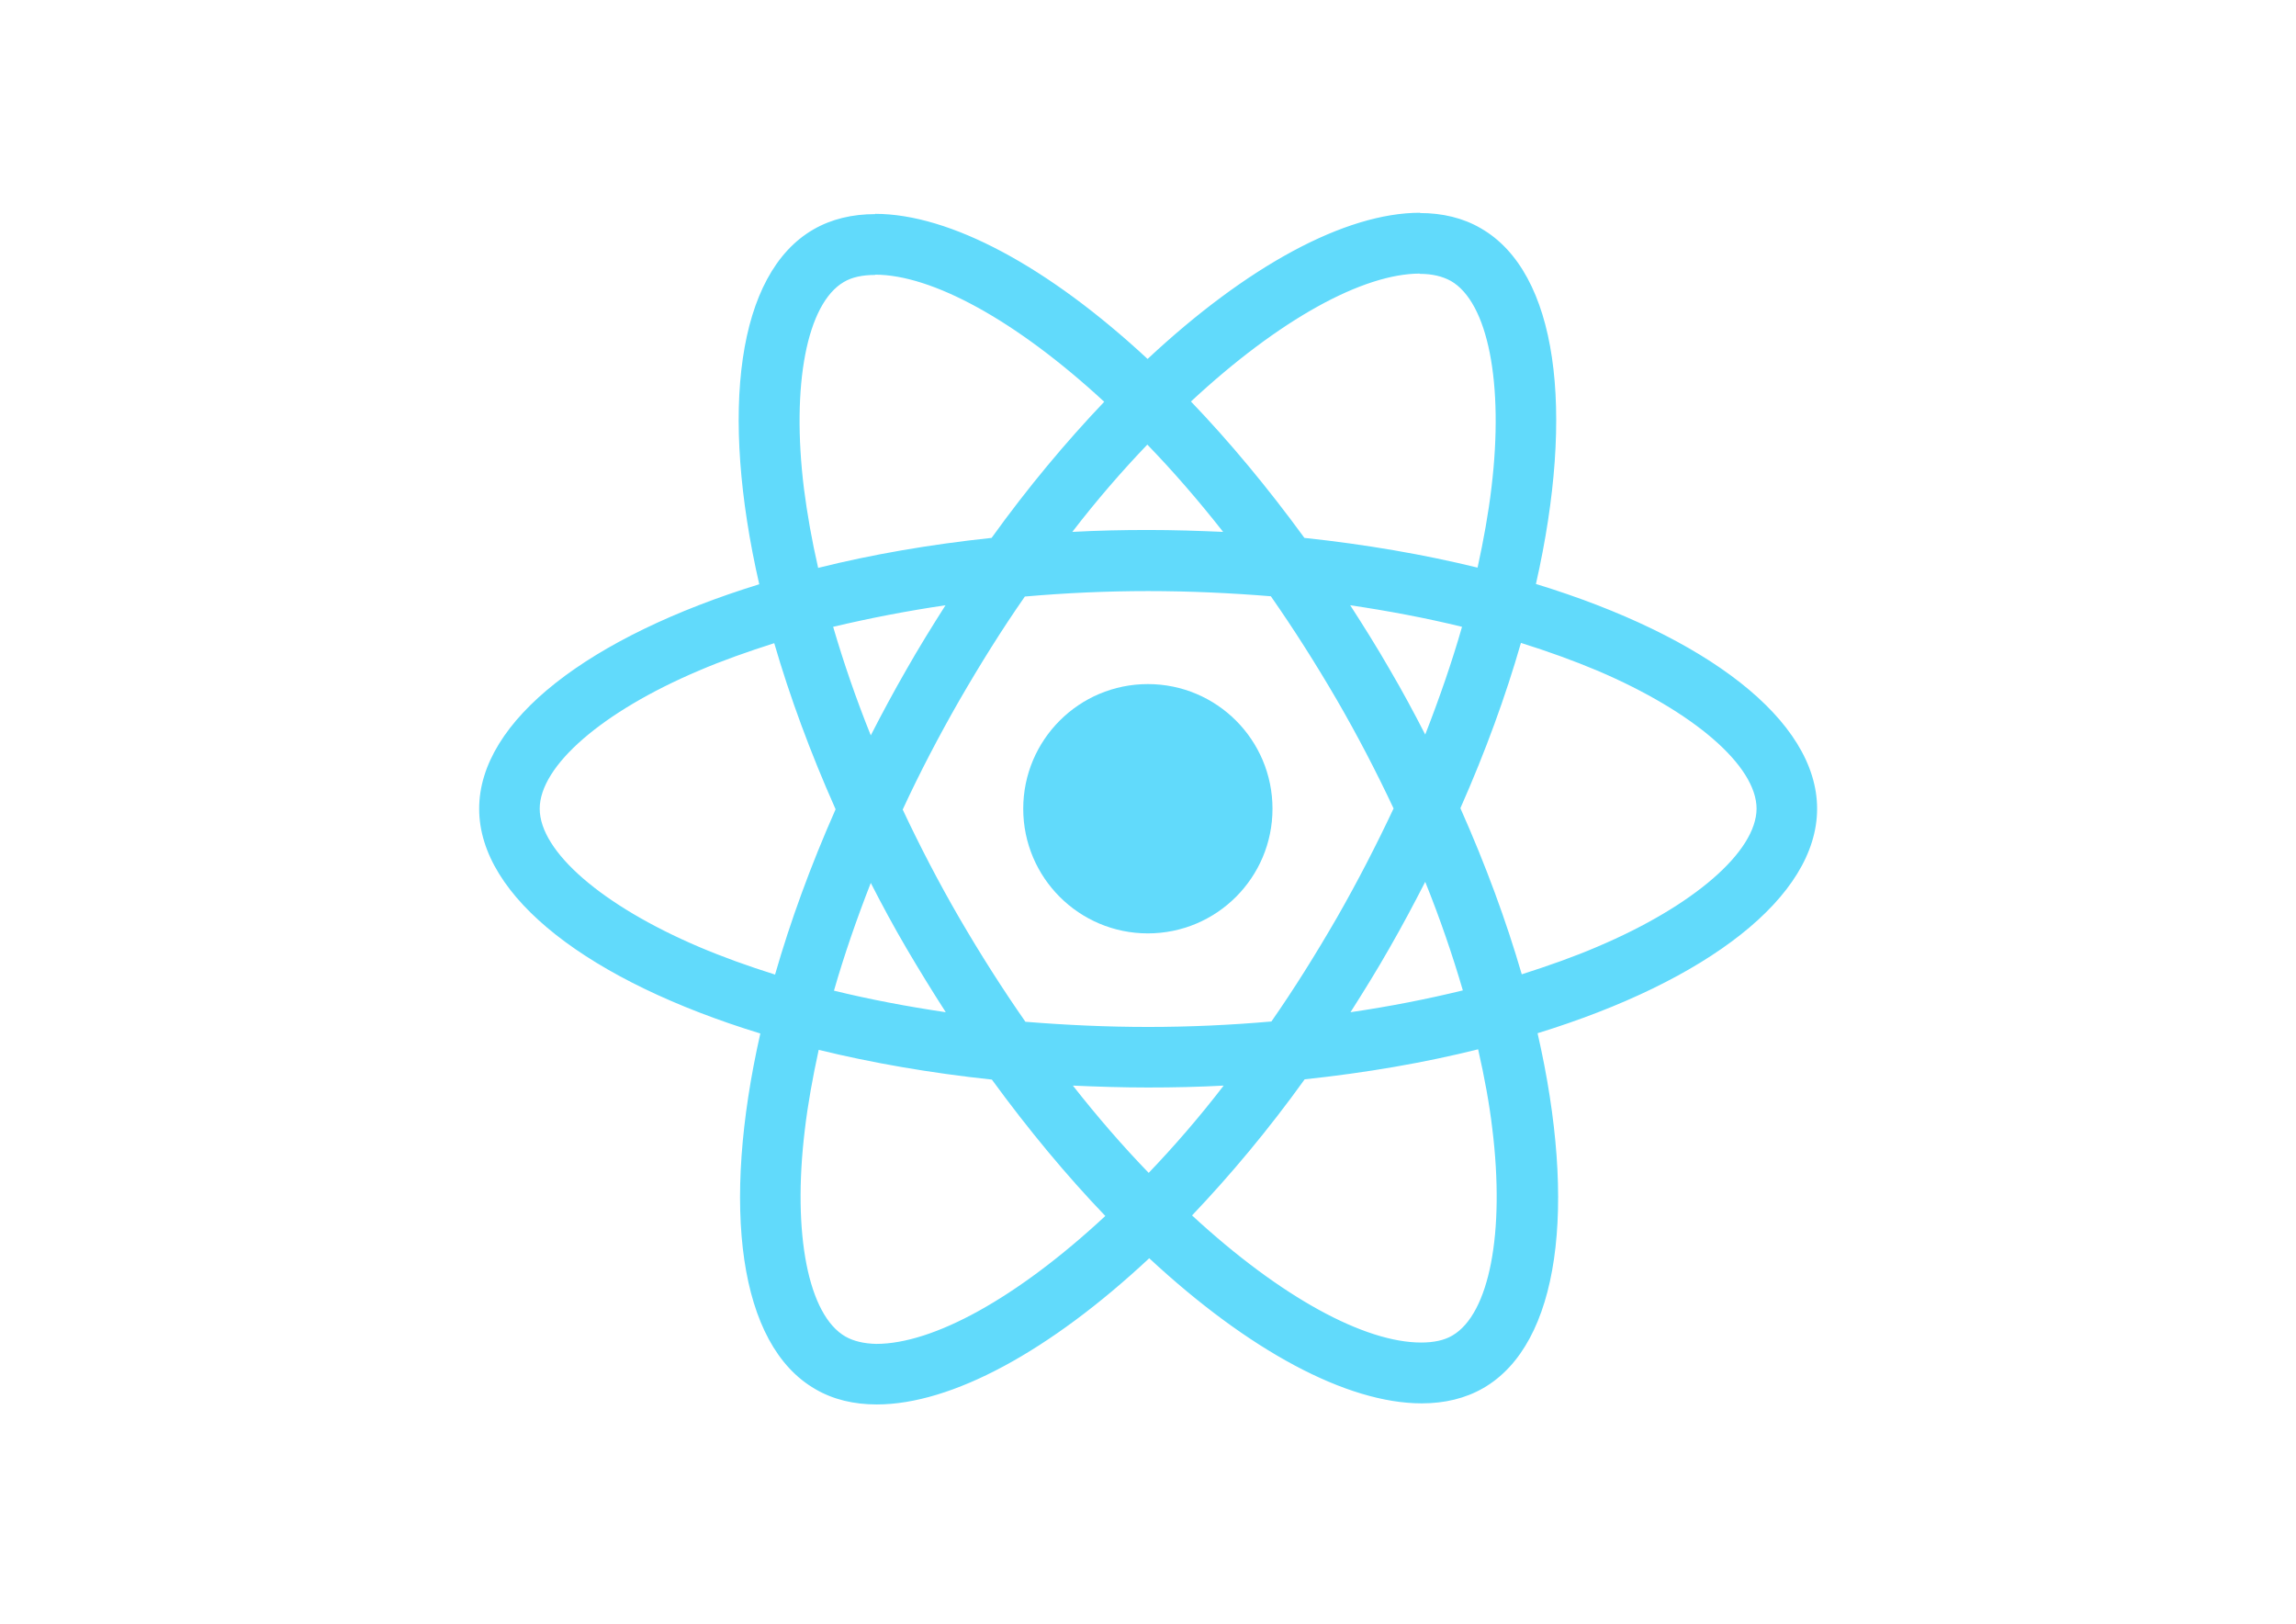
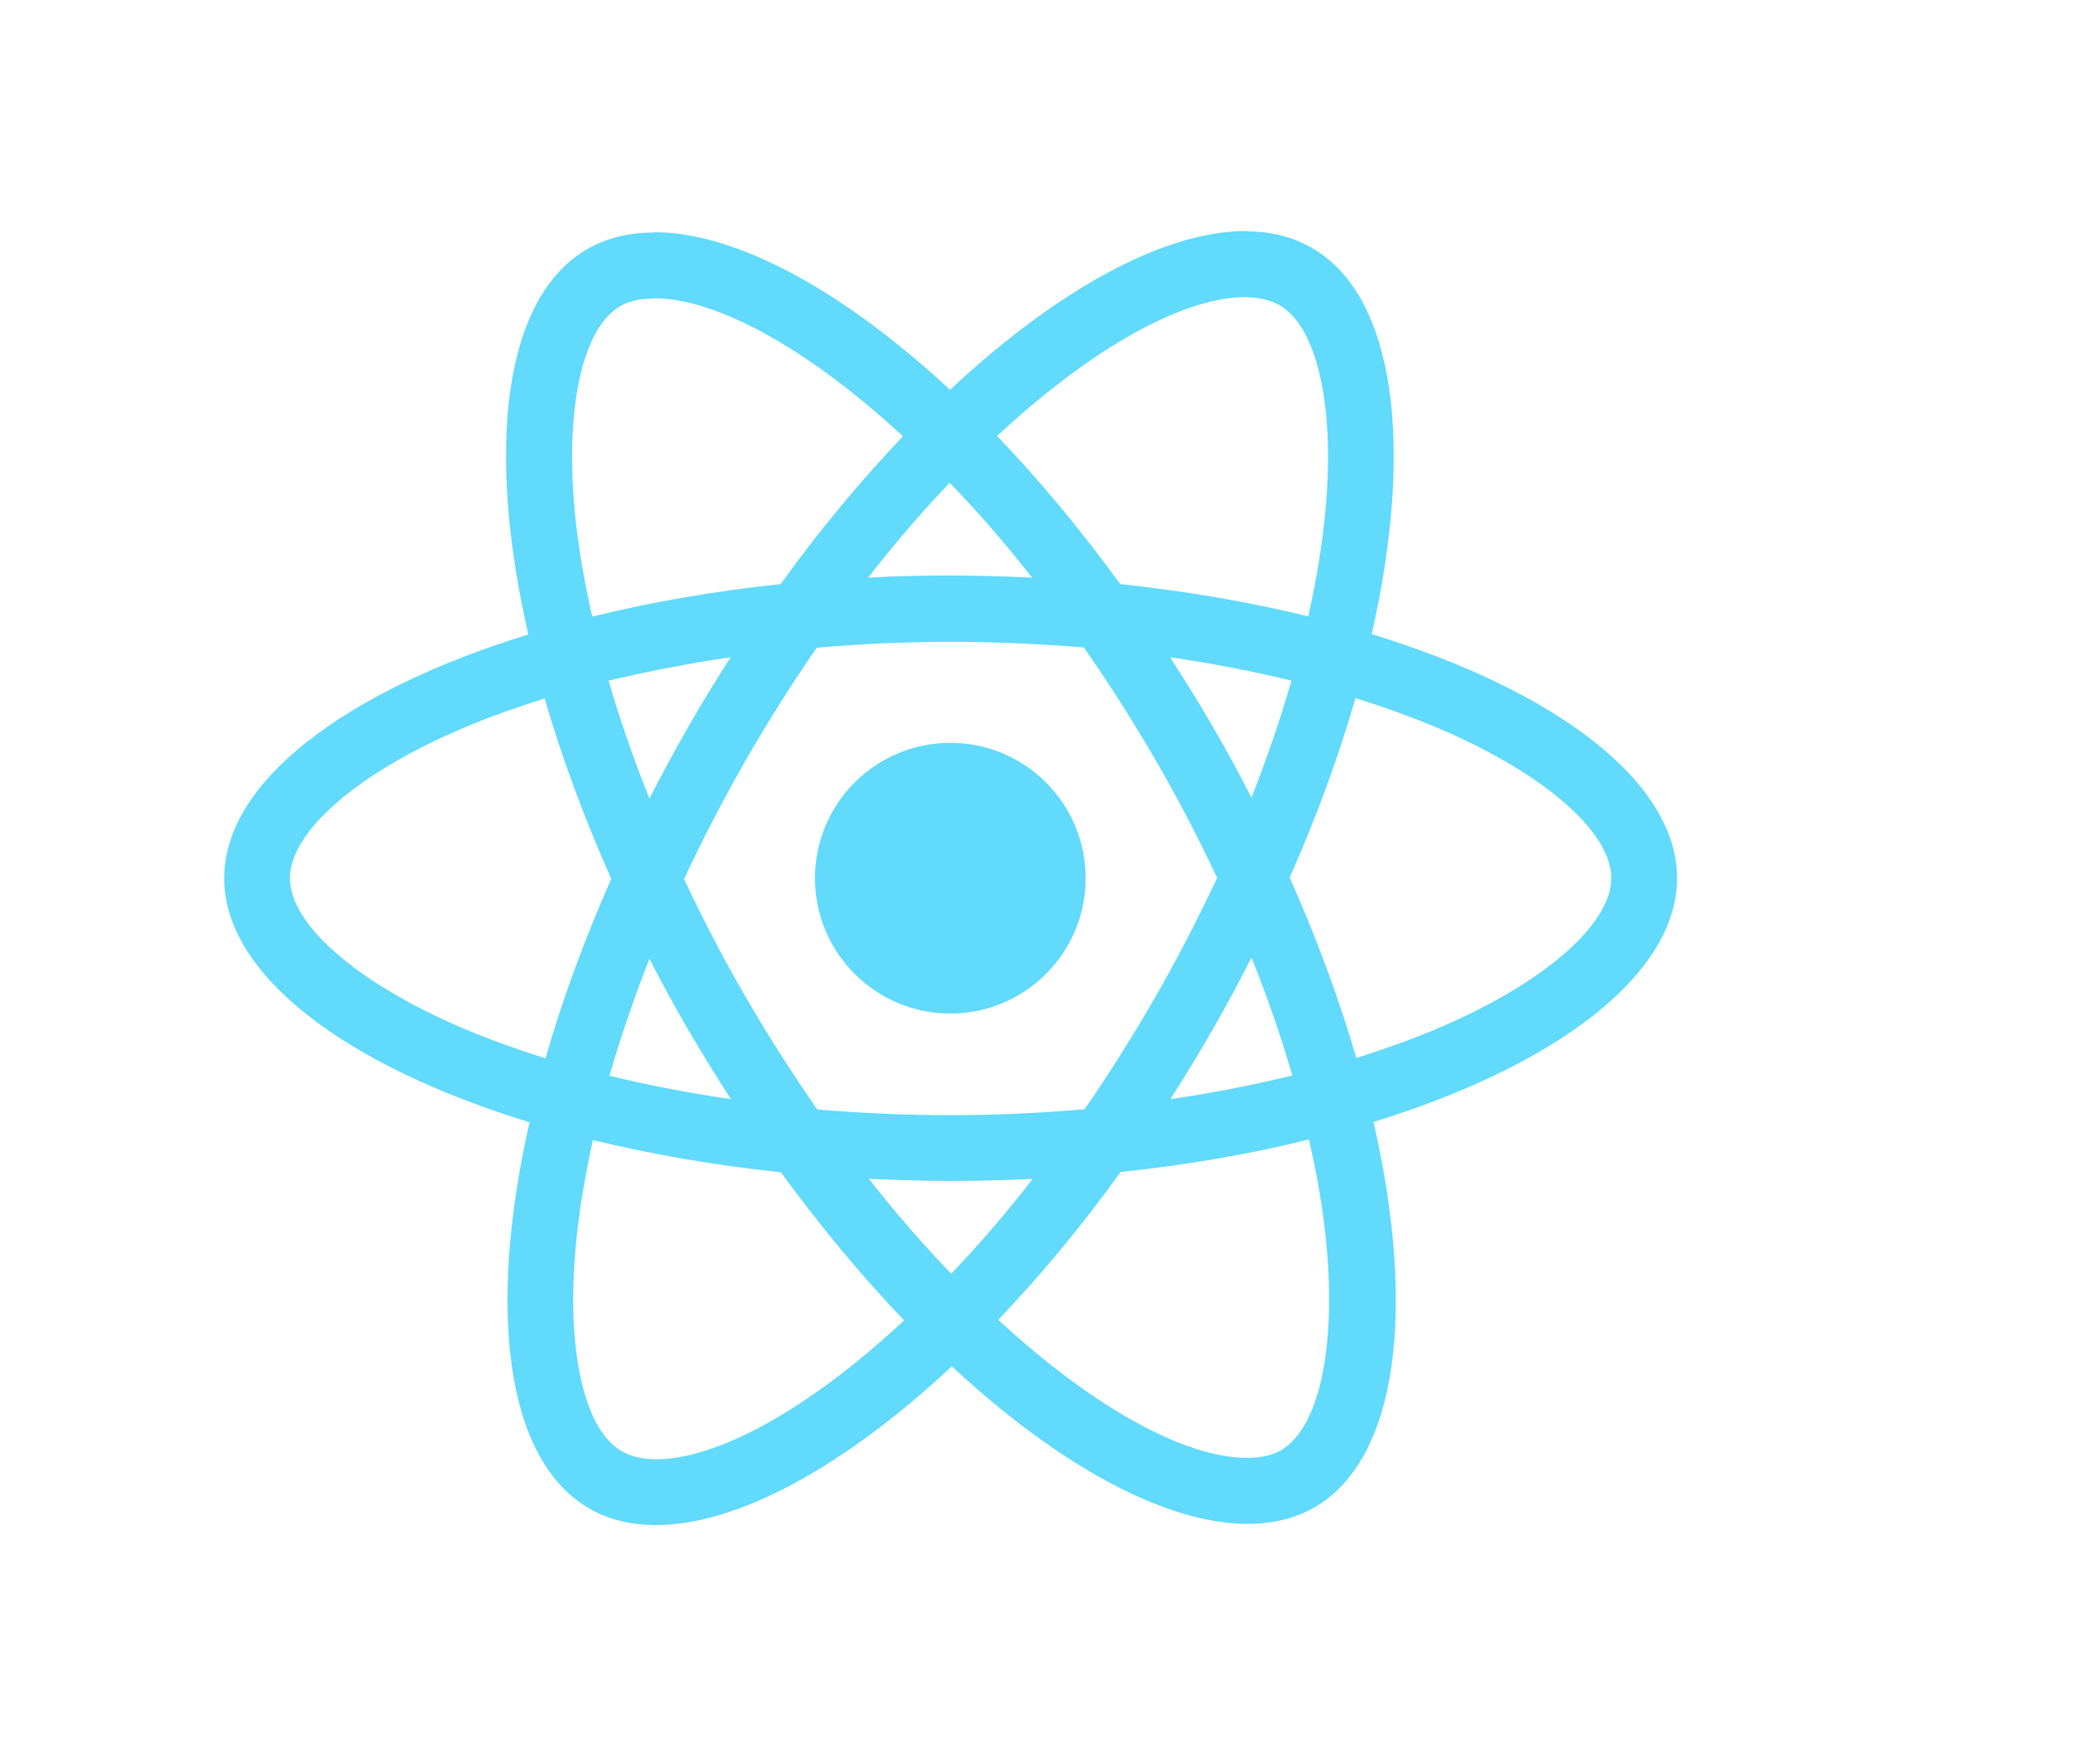
- <svg xmlns="http://www.w3.org/2000/svg" viewBox="0 0 841.9 595.3">
+ <svg xmlns="http://www.w3.org/2000/svg" viewBox="100 0 700 595.3">
  <g fill="#61DAFB">
    <path d="M666.3 296.5c0-32.5-40.7-63.3-103.1-82.4 14.4-63.6 8-114.2-20.2-130.4-6.5-3.8-14.1-5.6-22.4-5.6v22.3c4.6 0 8.3.9 11.4 2.6 13.6 7.8 19.5 37.5 14.9 75.7-1.1 9.4-2.9 19.3-5.1 29.4-19.6-4.8-41-8.5-63.5-10.9-13.5-18.5-27.5-35.3-41.6-50 32.6-30.3 63.2-46.9 84-46.9V78c-27.5 0-63.5 19.6-99.9 53.6-36.4-33.8-72.4-53.2-99.9-53.2v22.3c20.7 0 51.4 16.5 84 46.6-14 14.7-28 31.4-41.3 49.9-22.6 2.4-44 6.1-63.6 11-2.3-10-4-19.7-5.2-29-4.7-38.2 1.1-67.9 14.6-75.8 3-1.8 6.9-2.6 11.5-2.6V78.5c-8.4 0-16 1.8-22.6 5.6-28.1 16.2-34.4 66.7-19.9 130.1-62.2 19.2-102.7 49.9-102.7 82.3 0 32.5 40.7 63.3 103.1 82.4-14.4 63.6-8 114.2 20.2 130.4 6.5 3.8 14.1 5.6 22.5 5.6 27.5 0 63.5-19.6 99.9-53.6 36.4 33.8 72.4 53.2 99.9 53.2 8.4 0 16-1.8 22.6-5.6 28.1-16.2 34.4-66.7 19.9-130.1 62-19.1 102.5-49.9 102.5-82.3zm-130.2-66.7c-3.7 12.9-8.3 26.2-13.5 39.5-4.1-8-8.4-16-13.1-24-4.6-8-9.5-15.8-14.4-23.4 14.2 2.1 27.9 4.7 41 7.9zm-45.8 106.5c-7.8 13.5-15.8 26.3-24.1 38.2-14.9 1.3-30 2-45.2 2-15.1 0-30.2-.7-45-1.9-8.3-11.9-16.4-24.6-24.2-38-7.6-13.1-14.5-26.4-20.8-39.8 6.2-13.4 13.2-26.8 20.7-39.9 7.8-13.5 15.8-26.3 24.1-38.2 14.9-1.3 30-2 45.2-2 15.1 0 30.2.7 45 1.9 8.3 11.9 16.4 24.6 24.2 38 7.6 13.1 14.5 26.4 20.8 39.8-6.3 13.4-13.2 26.8-20.7 39.9zm32.3-13c5.4 13.4 10 26.8 13.8 39.8-13.1 3.2-26.9 5.9-41.2 8 4.9-7.7 9.8-15.6 14.4-23.7 4.6-8 8.9-16.1 13-24.1zM421.2 430c-9.3-9.6-18.6-20.3-27.8-32 9 .4 18.2.7 27.5.7 9.4 0 18.7-.2 27.8-.7-9 11.7-18.3 22.4-27.5 32zm-74.4-58.9c-14.2-2.1-27.9-4.7-41-7.9 3.7-12.9 8.3-26.2 13.5-39.5 4.1 8 8.4 16 13.1 24 4.7 8 9.5 15.8 14.4 23.4zM420.7 163c9.3 9.6 18.6 20.3 27.8 32-9-.4-18.2-.7-27.5-.7-9.4 0-18.7.2-27.8.7 9-11.7 18.3-22.4 27.5-32zm-74 58.9c-4.9 7.7-9.8 15.6-14.4 23.7-4.6 8-8.9 16-13 24-5.4-13.4-10-26.8-13.8-39.8 13.1-3.1 26.9-5.8 41.2-7.9zm-90.5 125.2c-35.4-15.1-58.3-34.9-58.3-50.6 0-15.7 22.9-35.6 58.3-50.6 8.6-3.7 18-7 27.7-10.1 5.7 19.6 13.2 40 22.5 60.9-9.2 20.8-16.6 41.1-22.2 60.6-9.9-3.1-19.3-6.5-28-10.2zM310 490c-13.6-7.8-19.5-37.5-14.9-75.7 1.1-9.4 2.9-19.3 5.1-29.4 19.6 4.8 41 8.5 63.5 10.9 13.5 18.5 27.5 35.3 41.6 50-32.6 30.3-63.2 46.9-84 46.9-4.5-.1-8.3-1-11.3-2.7zm237.2-76.2c4.7 38.2-1.1 67.9-14.6 75.8-3 1.8-6.9 2.6-11.5 2.6-20.7 0-51.4-16.5-84-46.6 14-14.7 28-31.4 41.3-49.9 22.6-2.4 44-6.1 63.6-11 2.3 10.1 4.1 19.8 5.2 29.1zm38.5-66.7c-8.6 3.7-18 7-27.7 10.1-5.7-19.6-13.2-40-22.5-60.9 9.2-20.8 16.6-41.1 22.2-60.6 9.9 3.1 19.3 6.5 28.1 10.2 35.4 15.1 58.3 34.9 58.3 50.6-.1 15.7-23 35.6-58.4 50.6zM320.8 78.4z" />
    <circle cx="420.9" cy="296.5" r="45.7" />
    <path d="M520.5 78.1z" />
  </g>
</svg>
